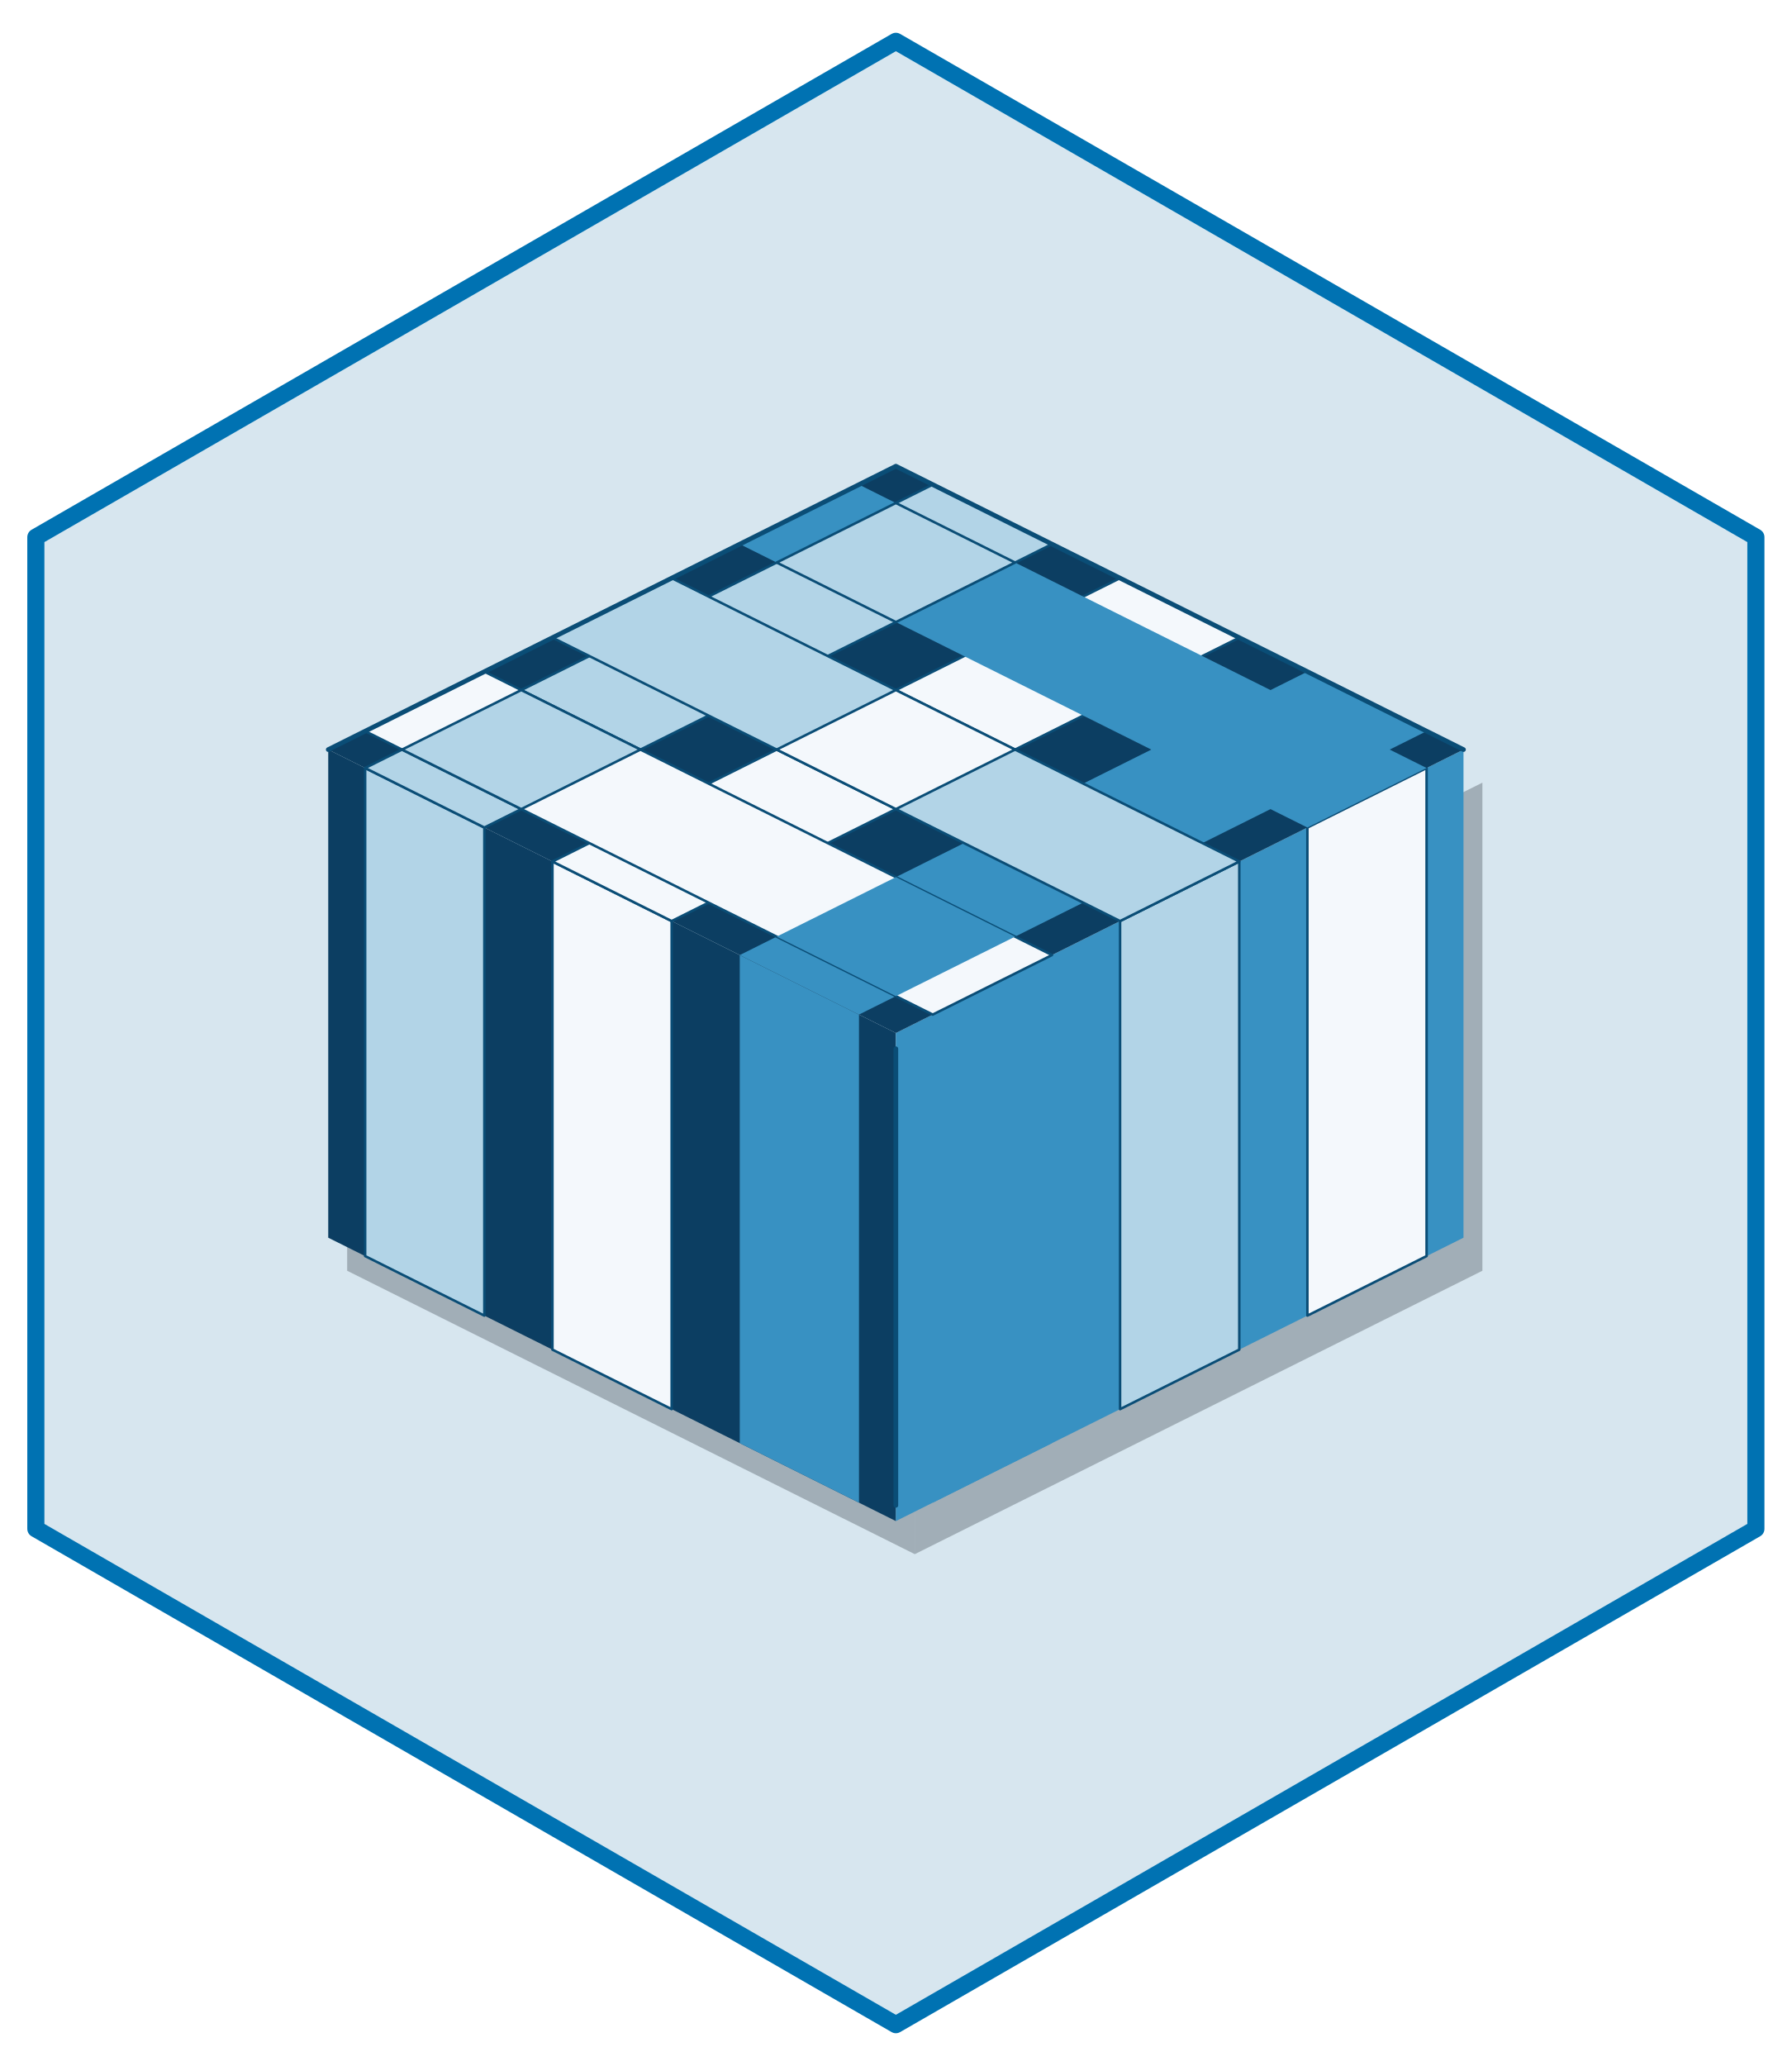
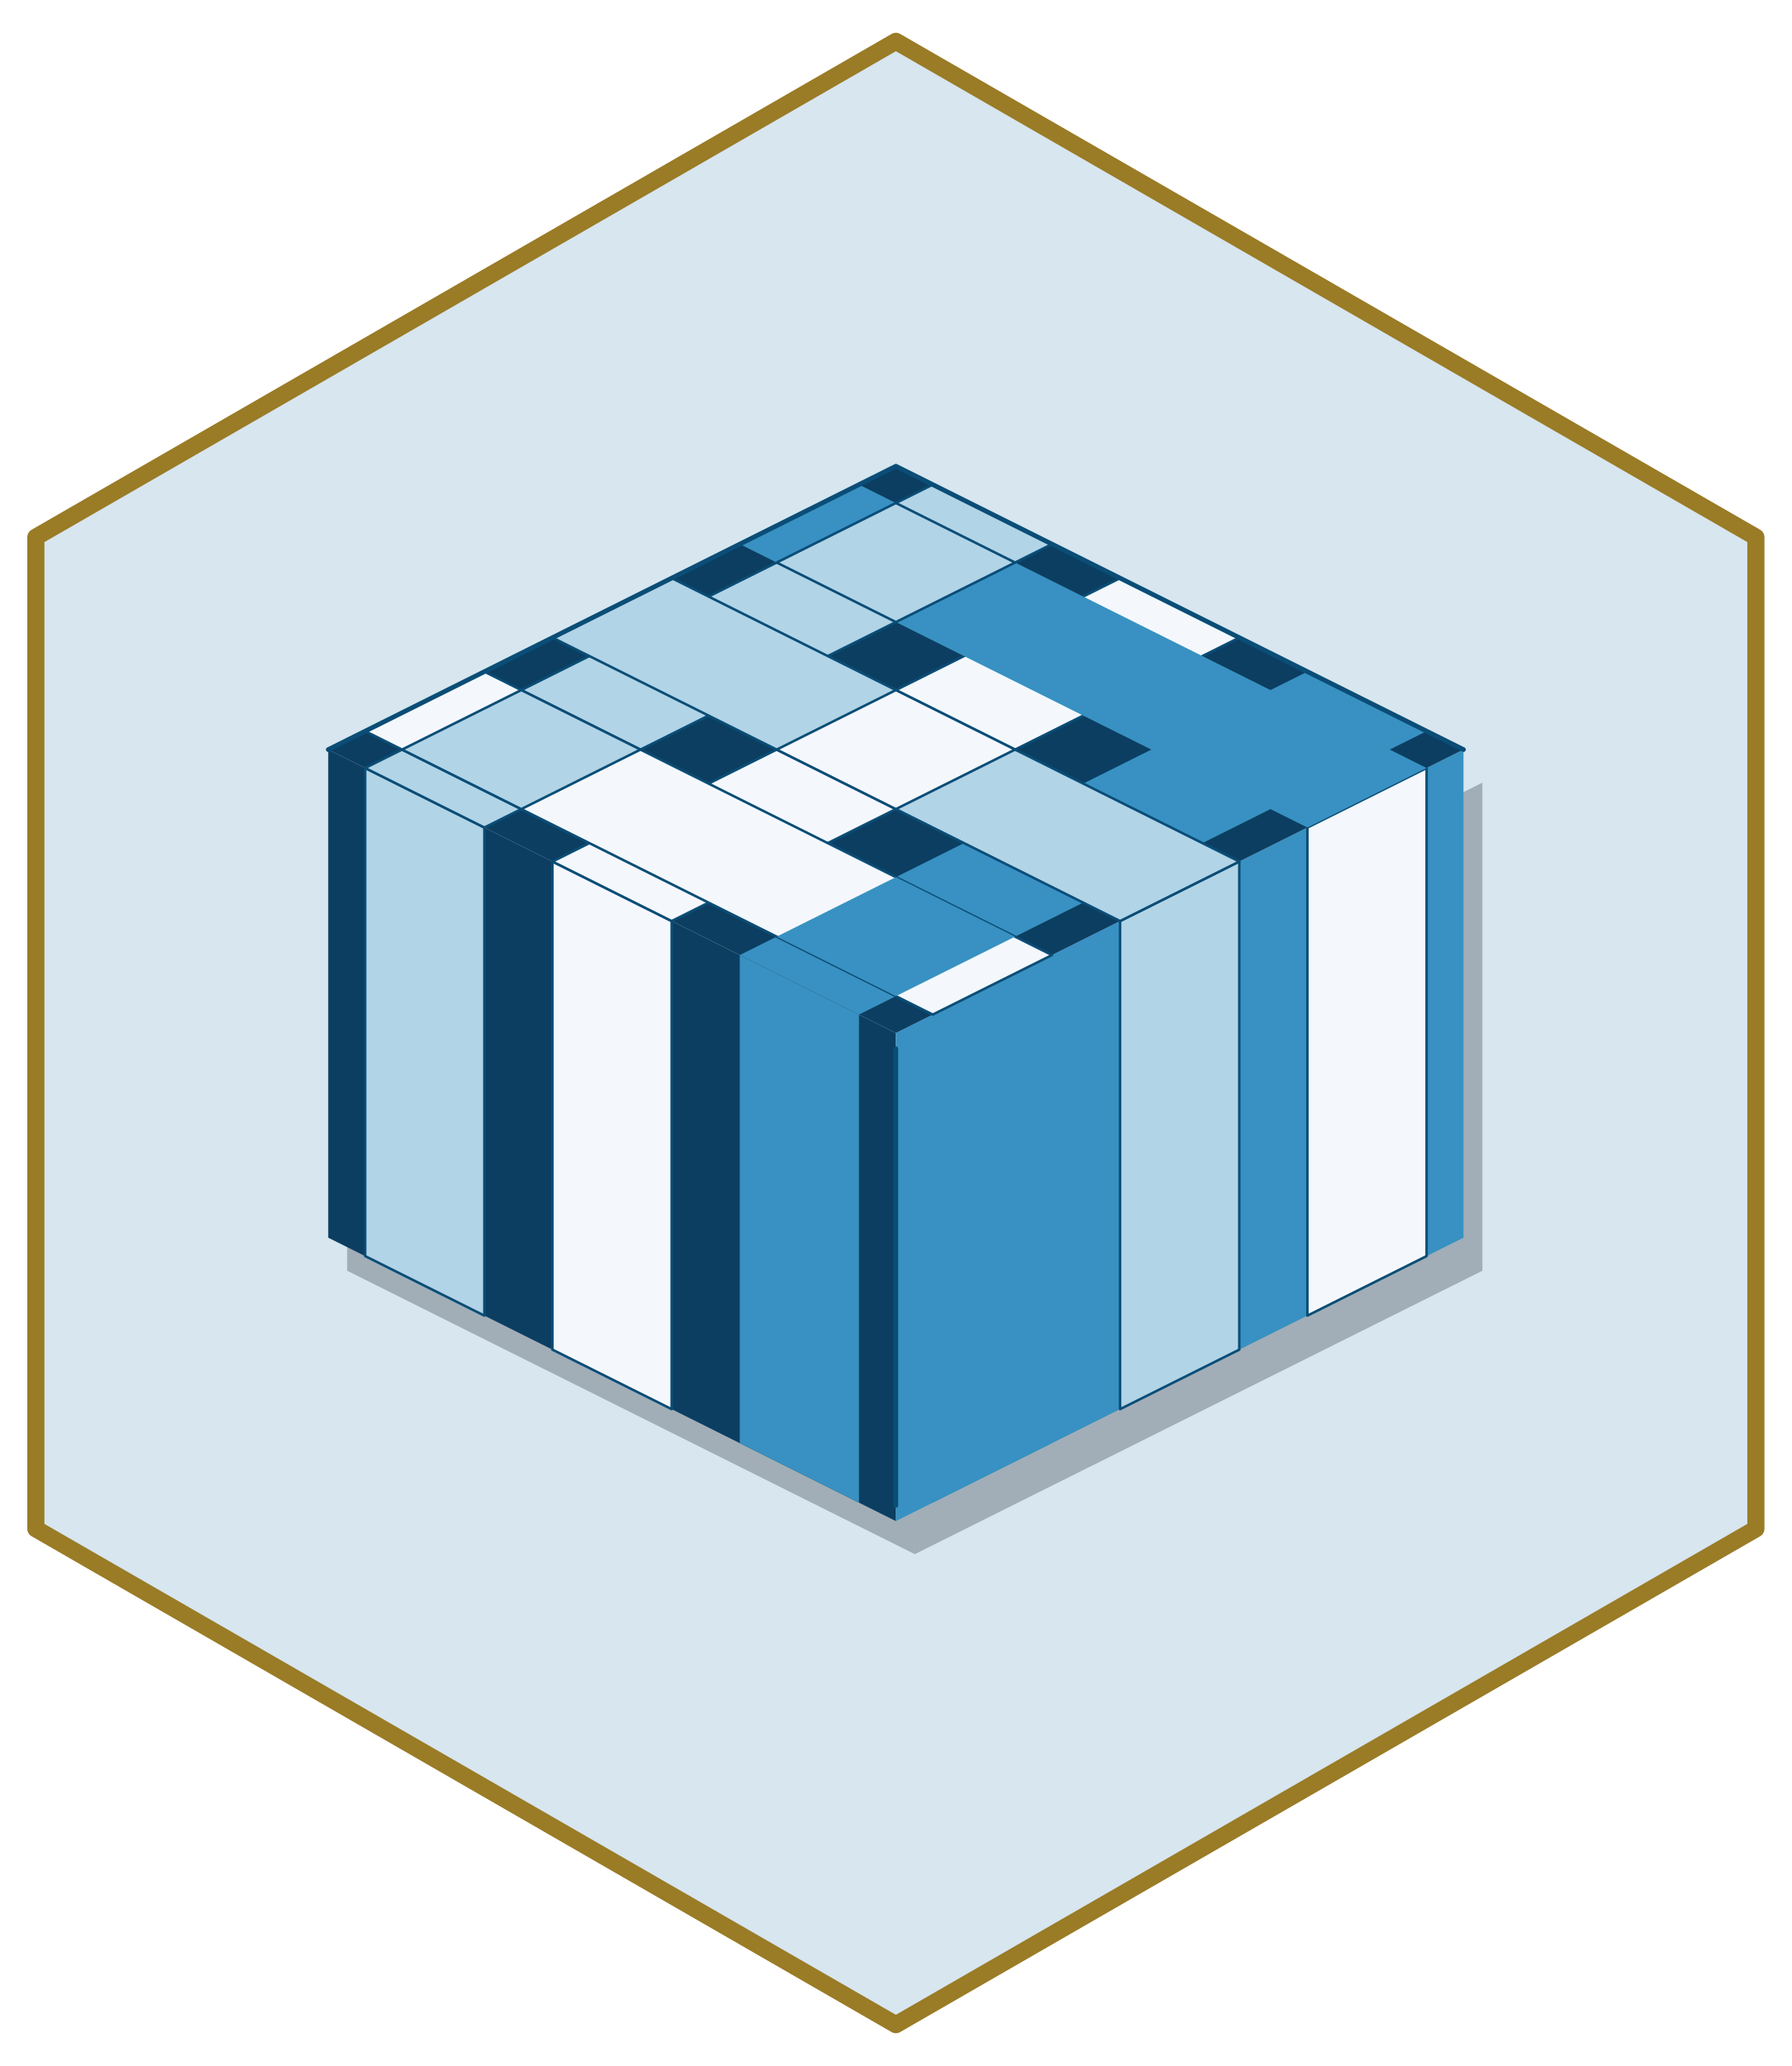
<svg xmlns="http://www.w3.org/2000/svg" width="432" height="498" viewBox="0 0 432 498">
-   <path fill-rule="nonzero" fill="rgb(84.314%, 90.196%, 93.725%)" fill-opacity="1" stroke-width="4.125" stroke-linecap="round" stroke-linejoin="round" stroke="rgb(0%, 44.706%, 69.804%)" stroke-opacity="1" stroke-miterlimit="10" d="M 216 9.961 L 423.359 129.48 L 423.359 368.52 L 216 488.039 L 8.641 368.52 L 8.641 129.48 Z M 216 9.961 " />
+   <path fill-rule="nonzero" fill="rgb(84.314%, 90.196%, 93.725%)" fill-opacity="1" stroke-width="4.125" stroke-linecap="round" stroke-linejoin="round" stroke="rgb(60.392%, 48.235%, 14.902%)" stroke-opacity="1" stroke-miterlimit="10" d="M 216 9.961 L 423.359 129.48 L 423.359 368.52 L 216 488.039 L 8.641 368.52 L 8.641 129.48 Z M 216 9.961 " />
  <path fill-rule="nonzero" fill="rgb(1.176%, 3.922%, 7.059%)" fill-opacity="0.251" d="M 83.703 188.656 L 220.562 256.969 L 220.562 374.625 L 83.703 306.309 Z M 83.703 188.656 " />
  <path fill-rule="nonzero" fill="rgb(4.706%, 24.314%, 38.431%)" fill-opacity="1" d="M 79.141 180.684 L 216 249 L 216 366.652 L 79.141 298.34 Z M 79.141 180.684 " />
  <path fill-rule="nonzero" fill="rgb(1.176%, 3.922%, 7.059%)" fill-opacity="0.251" d="M 220.562 256.969 L 357.418 188.656 L 357.418 306.309 L 220.562 374.625 Z M 220.562 256.969 " />
  <path fill-rule="nonzero" fill="rgb(21.961%, 56.863%, 76.078%)" fill-opacity="1" d="M 216 249 L 352.859 180.684 L 352.859 298.34 L 216 366.652 Z M 216 249 " />
  <path fill-rule="nonzero" fill="rgb(69.804%, 83.137%, 90.588%)" fill-opacity="1" stroke-width="0.6" stroke-linecap="round" stroke-linejoin="round" stroke="rgb(3.922%, 30.196%, 46.275%)" stroke-opacity="1" stroke-miterlimit="10" d="M 88.039 185.125 L 116.777 199.473 L 116.777 317.125 L 88.039 302.777 Z M 88.039 185.125 " />
  <path fill-rule="nonzero" fill="rgb(21.961%, 56.863%, 76.078%)" fill-opacity="1" d="M 224.895 244.559 L 253.637 230.215 L 253.637 347.867 L 224.895 362.215 Z M 224.895 244.559 " />
  <path fill-rule="nonzero" fill="rgb(95.686%, 97.255%, 98.824%)" fill-opacity="1" stroke-width="0.6" stroke-linecap="round" stroke-linejoin="round" stroke="rgb(3.922%, 30.196%, 46.275%)" stroke-opacity="1" stroke-miterlimit="10" d="M 133.199 207.668 L 161.941 222.016 L 161.941 339.668 L 133.199 325.324 Z M 133.199 207.668 " />
  <path fill-rule="nonzero" fill="rgb(69.804%, 83.137%, 90.588%)" fill-opacity="1" stroke-width="0.6" stroke-linecap="round" stroke-linejoin="round" stroke="rgb(3.922%, 30.196%, 46.275%)" stroke-opacity="1" stroke-miterlimit="10" d="M 270.059 222.016 L 298.801 207.668 L 298.801 325.324 L 270.059 339.668 Z M 270.059 222.016 " />
  <path fill-rule="nonzero" fill="rgb(21.961%, 56.863%, 76.078%)" fill-opacity="1" d="M 178.363 230.215 L 207.105 244.559 L 207.105 362.215 L 178.363 347.867 Z M 178.363 230.215 " />
  <path fill-rule="nonzero" fill="rgb(95.686%, 97.255%, 98.824%)" fill-opacity="1" stroke-width="0.6" stroke-linecap="round" stroke-linejoin="round" stroke="rgb(3.922%, 30.196%, 46.275%)" stroke-opacity="1" stroke-miterlimit="10" d="M 315.223 199.473 L 343.961 185.125 L 343.961 302.777 L 315.223 317.125 Z M 315.223 199.473 " />
  <path fill-rule="nonzero" fill="rgb(4.706%, 24.314%, 38.431%)" fill-opacity="1" d="M 216 112.371 L 352.859 180.684 L 216 249 L 79.141 180.684 Z M 216 112.371 " />
  <path fill-rule="nonzero" fill="rgb(69.804%, 83.137%, 90.588%)" fill-opacity="1" stroke-width="0.6" stroke-linecap="round" stroke-linejoin="round" stroke="rgb(3.922%, 30.196%, 46.275%)" stroke-opacity="1" stroke-miterlimit="10" d="M 224.895 116.812 L 253.637 131.156 L 116.777 199.473 L 88.039 185.125 Z M 224.895 116.812 " />
  <path fill-rule="nonzero" fill="rgb(95.686%, 97.255%, 98.824%)" fill-opacity="1" stroke-width="0.6" stroke-linecap="round" stroke-linejoin="round" stroke="rgb(3.922%, 30.196%, 46.275%)" stroke-opacity="1" stroke-miterlimit="10" d="M 270.059 139.355 L 298.801 153.699 L 161.941 222.016 L 133.199 207.668 Z M 270.059 139.355 " />
  <path fill-rule="nonzero" fill="rgb(21.961%, 56.863%, 76.078%)" fill-opacity="1" d="M 315.223 161.898 L 343.961 176.246 L 207.105 244.559 L 178.363 230.215 Z M 315.223 161.898 " />
  <path fill-rule="nonzero" fill="rgb(21.961%, 56.863%, 76.078%)" fill-opacity="1" d="M 207.105 116.812 L 343.961 185.125 L 315.223 199.473 L 178.363 131.156 Z M 207.105 116.812 " />
  <path fill-rule="nonzero" fill="rgb(69.804%, 83.137%, 90.588%)" fill-opacity="1" stroke-width="0.6" stroke-linecap="round" stroke-linejoin="round" stroke="rgb(3.922%, 30.196%, 46.275%)" stroke-opacity="1" stroke-miterlimit="10" d="M 161.941 139.355 L 298.801 207.668 L 270.059 222.016 L 133.199 153.699 Z M 161.941 139.355 " />
  <path fill-rule="nonzero" fill="rgb(95.686%, 97.255%, 98.824%)" fill-opacity="1" stroke-width="0.6" stroke-linecap="round" stroke-linejoin="round" stroke="rgb(3.922%, 30.196%, 46.275%)" stroke-opacity="1" stroke-miterlimit="10" d="M 116.777 161.898 L 253.637 230.215 L 224.895 244.559 L 88.039 176.246 Z M 116.777 161.898 " />
  <path fill-rule="nonzero" fill="rgb(69.804%, 83.137%, 90.588%)" fill-opacity="1" stroke-width="0.6" stroke-linecap="round" stroke-linejoin="round" stroke="rgb(3.922%, 30.196%, 46.275%)" stroke-opacity="1" stroke-miterlimit="10" d="M 216 121.25 L 244.738 135.598 L 216 149.945 L 187.262 135.598 Z M 216 121.25 " />
  <path fill-rule="nonzero" fill="rgb(69.804%, 83.137%, 90.588%)" fill-opacity="1" stroke-width="0.6" stroke-linecap="round" stroke-linejoin="round" stroke="rgb(3.922%, 30.196%, 46.275%)" stroke-opacity="1" stroke-miterlimit="10" d="M 125.676 166.34 L 154.414 180.684 L 125.676 195.031 L 96.934 180.684 Z M 125.676 166.34 " />
  <path fill-rule="nonzero" fill="rgb(95.686%, 97.255%, 98.824%)" fill-opacity="1" stroke-width="0.6" stroke-linecap="round" stroke-linejoin="round" stroke="rgb(3.922%, 30.196%, 46.275%)" stroke-opacity="1" stroke-miterlimit="10" d="M 216 166.34 L 244.738 180.684 L 216 195.031 L 187.262 180.684 Z M 216 166.34 " />
  <path fill-rule="nonzero" fill="rgb(21.961%, 56.863%, 76.078%)" fill-opacity="1" d="M 306.324 166.34 L 335.066 180.684 L 306.324 195.031 L 277.586 180.684 Z M 306.324 166.34 " />
  <path fill-rule="nonzero" fill="rgb(21.961%, 56.863%, 76.078%)" fill-opacity="1" d="M 216 211.426 L 244.738 225.773 L 216 240.117 L 187.262 225.773 Z M 216 211.426 " />
  <path fill="none" stroke-width="1.125" stroke-linecap="round" stroke-linejoin="round" stroke="rgb(3.922%, 30.196%, 46.275%)" stroke-opacity="1" stroke-miterlimit="10" d="M 79.141 180.684 L 216 112.371 L 352.859 180.684 " />
  <path fill="none" stroke-width="1.125" stroke-linecap="round" stroke-linejoin="round" stroke="rgb(3.922%, 30.196%, 46.275%)" stroke-opacity="1" stroke-miterlimit="10" d="M 216 252.797 L 216 362.859 " />
</svg>
